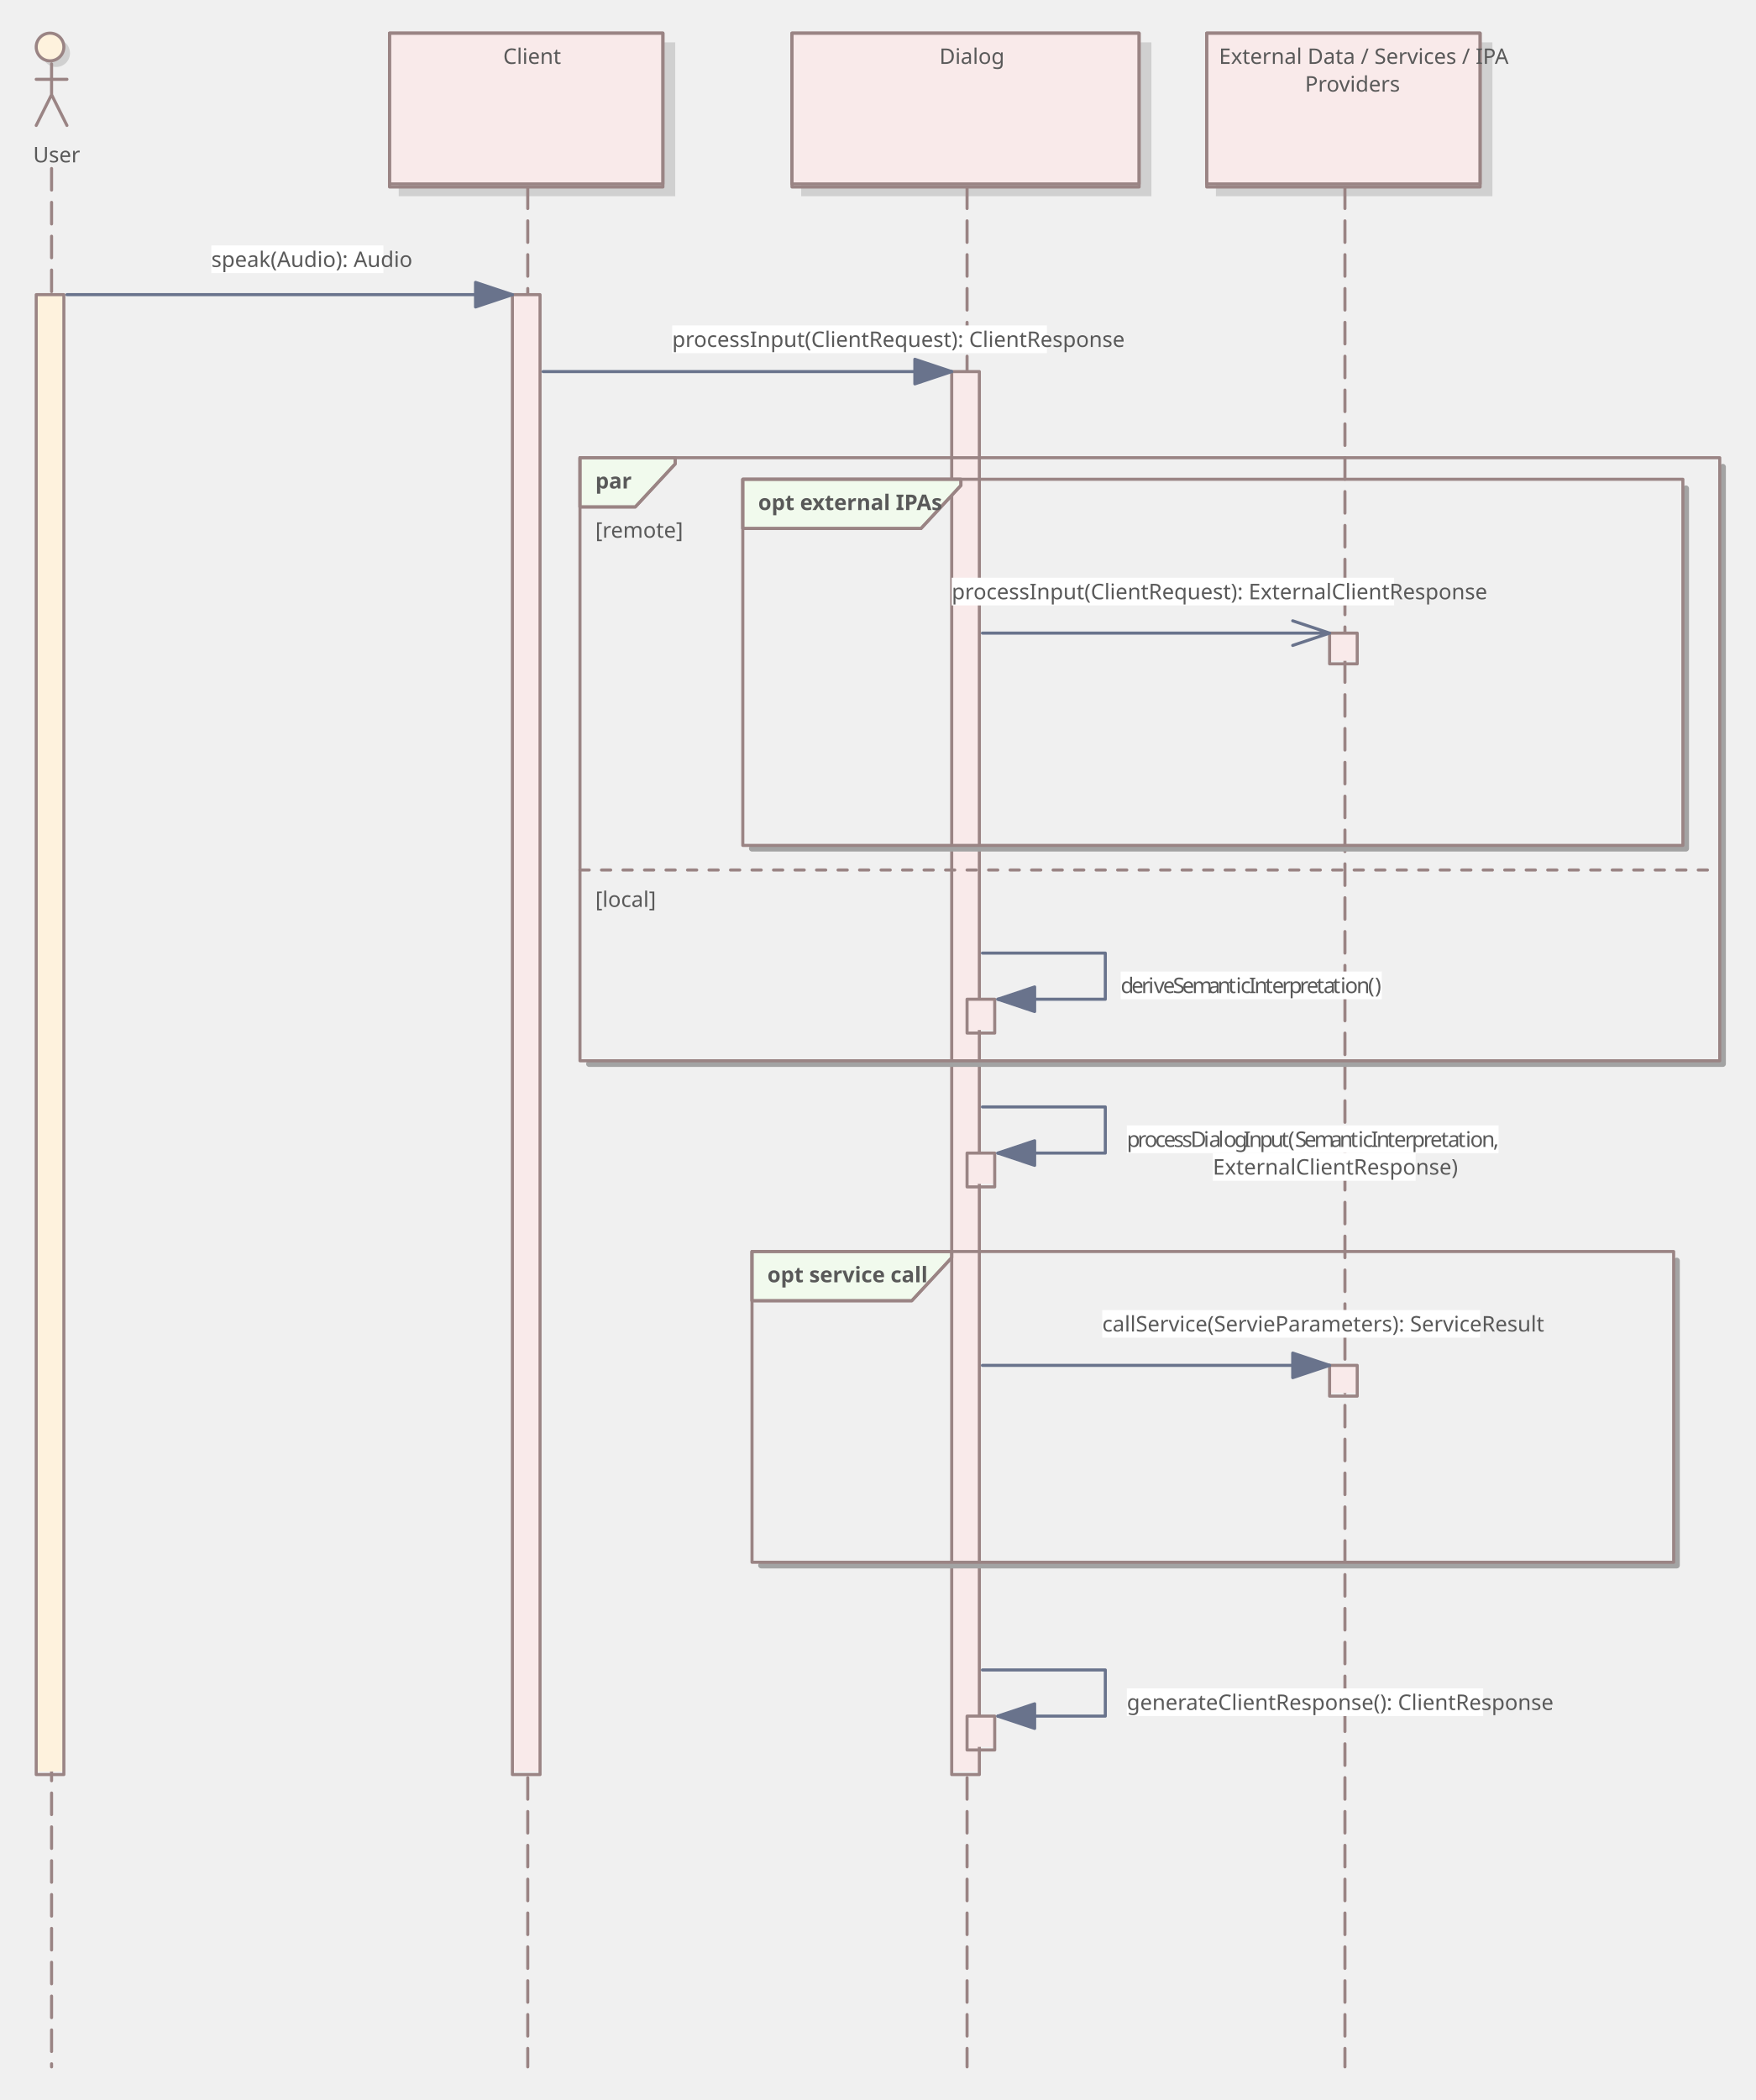
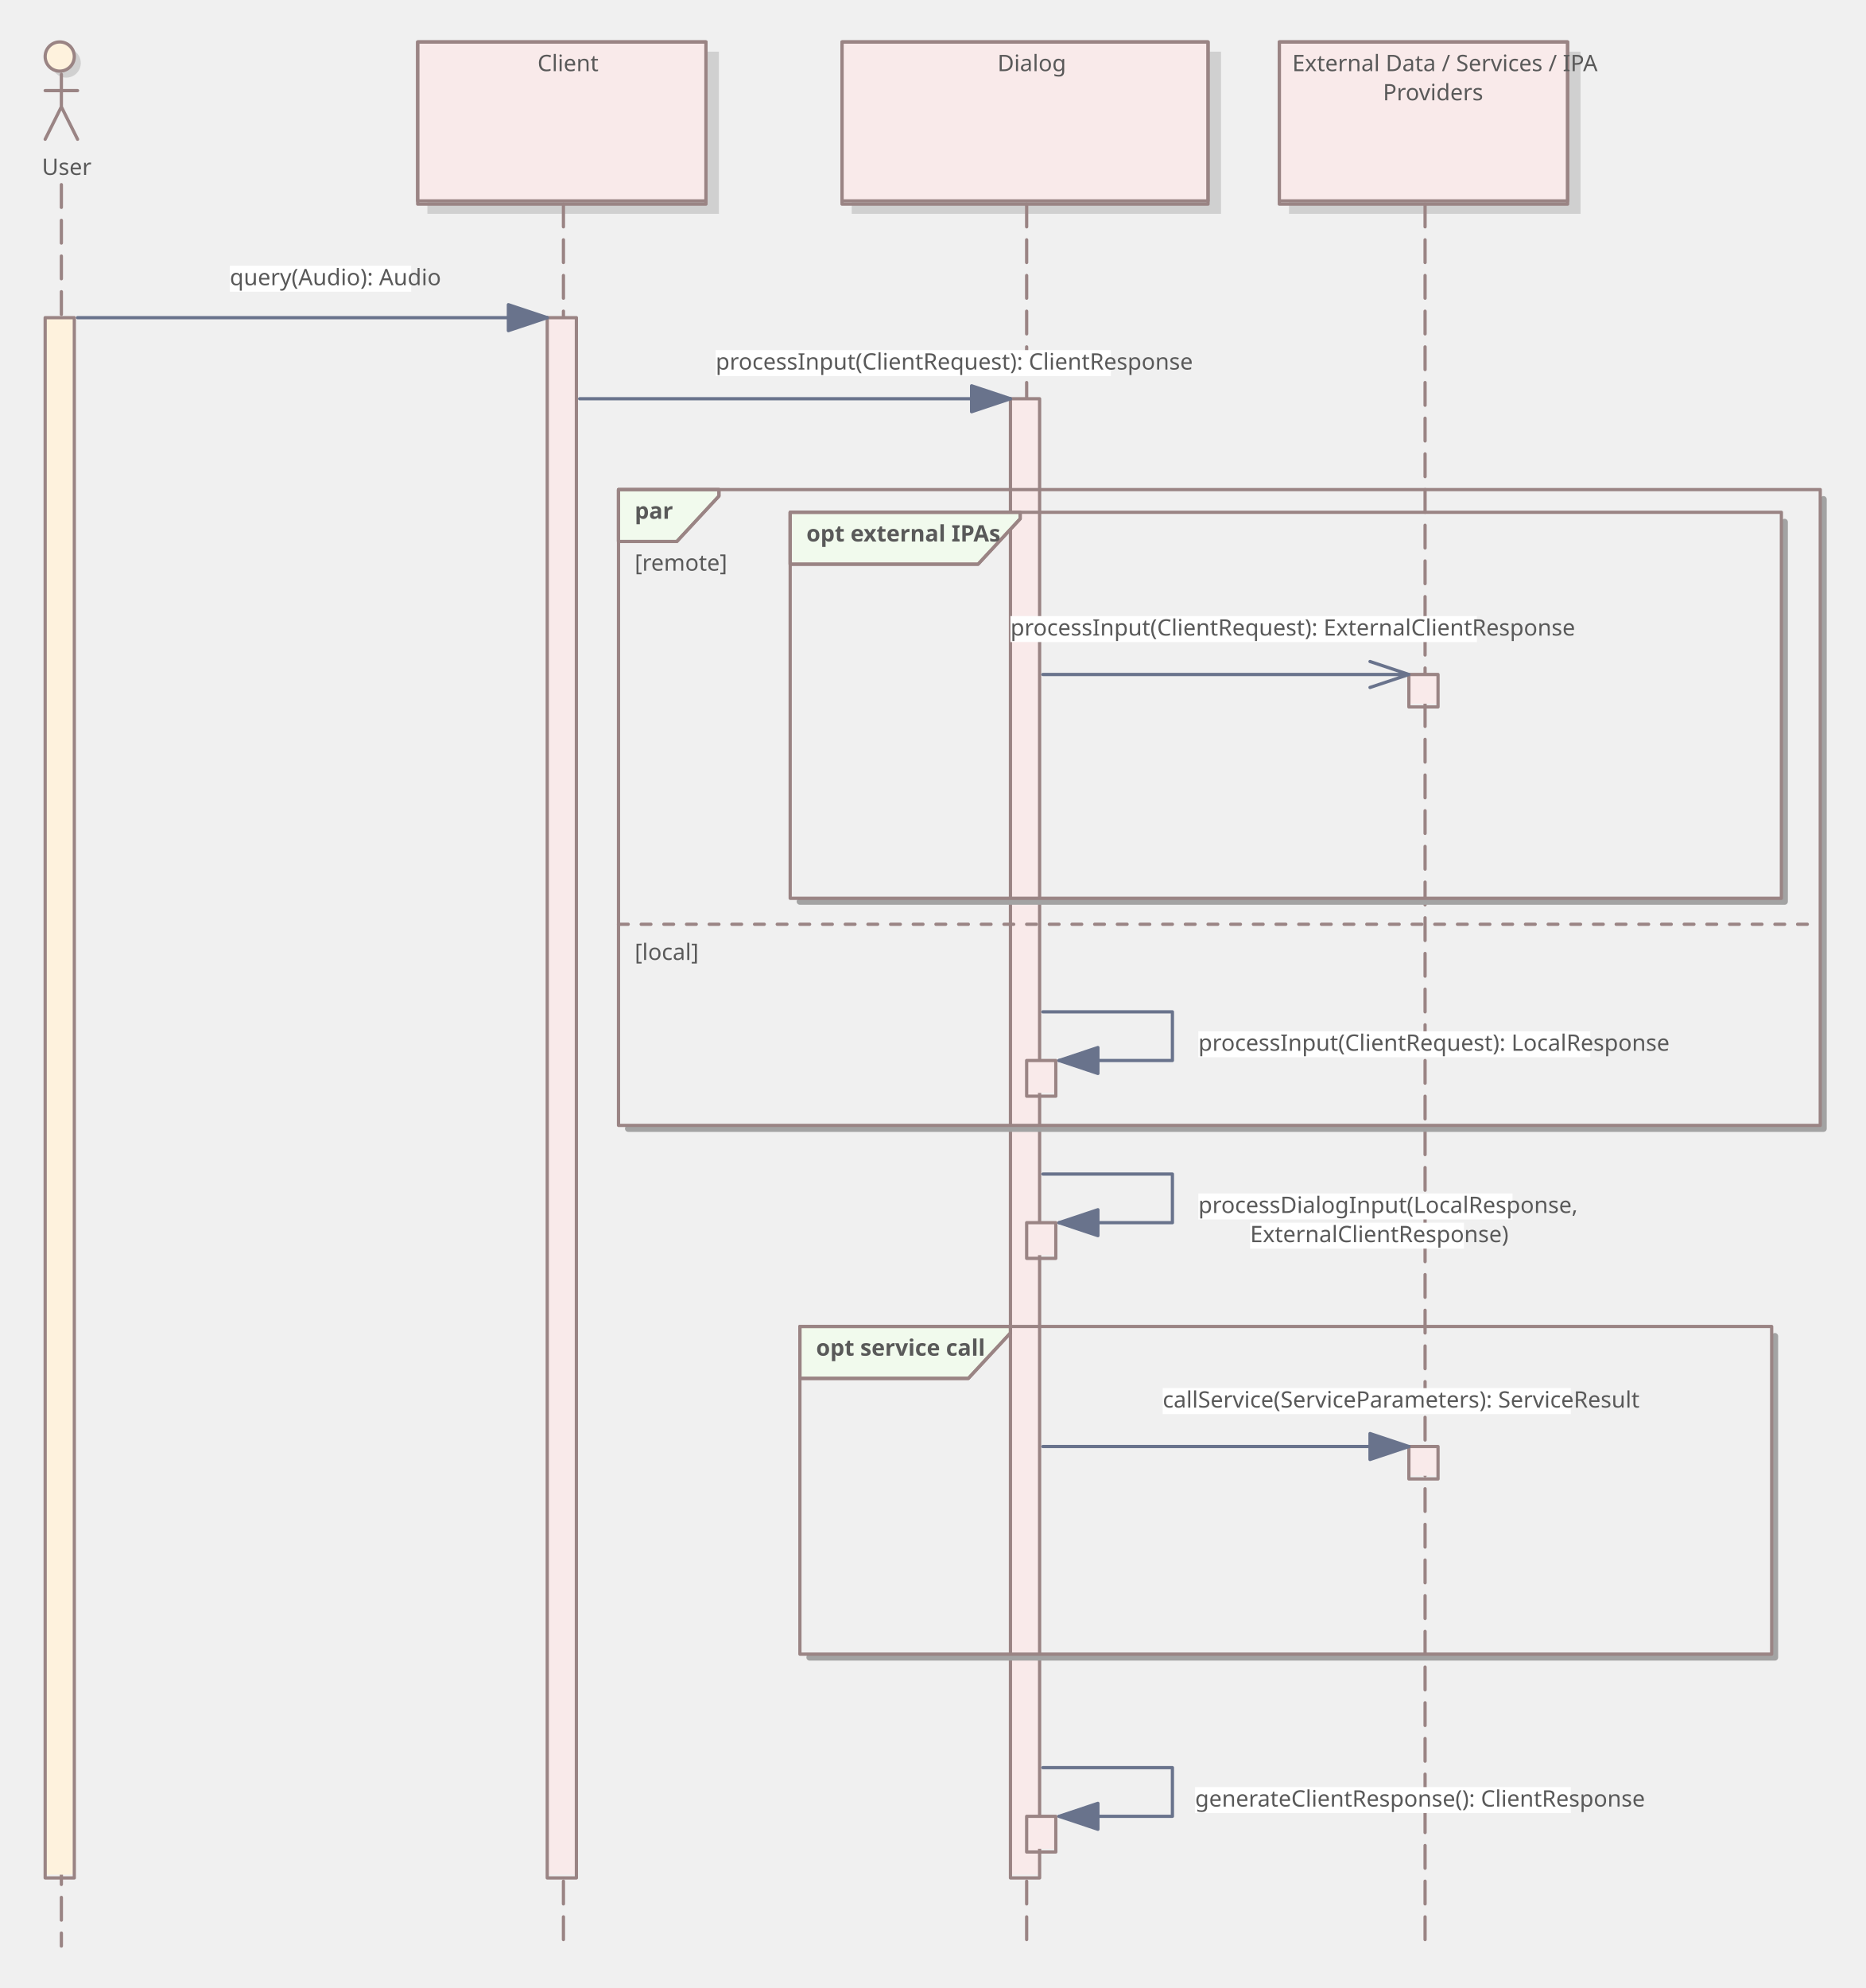
- <svg xmlns="http://www.w3.org/2000/svg" version="1.1" preserveAspectRatio="xMidYMid" xml:space="preserve" width="423.907pt" height="506.838pt" viewBox="43.915 28.578 423.907 506.838">
+ <svg xmlns="http://www.w3.org/2000/svg" version="1.1" preserveAspectRatio="xMidYMid" xml:space="preserve" width="355.92pt" height="379.238pt" viewBox="35.263 22.39 355.92 379.238">
  <g transform="matrix(1 0 0 -1 0 790)">
    <g stroke="#000000" fill="none" fill-rule="evenodd" stroke-width="1" stroke-linecap="round" stroke-linejoin="round" stroke-miterlimit="3" letter-spacing="normal" font-weight="normal" font-style="normal" baseline-shift="0">
      <g transform="matrix(0.5 0 0 0.5 0 790.55)">
-         <g transform="matrix(1.483299 0 0 -1.485139 0 0)" font-family="CalibriUnicode" font-size="7">
+         <g transform="matrix(1.236073 0 0 -1.237609 0 0)" font-family="CalibriUnicode" font-size="7">
          <path fill="#D0D0D0" stroke="none" d="M73 56.5C73 54.01 75.01 52 77.5 52C79.99 52 82 54.01 82 56.5C82 58.99 79.99 61 77.5 61C75.01 61 73 58.99 73 56.5" />
          <path stroke="none" fill="#FEF2DD" d="M71 54.5C71 52.01 73.01 50 75.5 50C77.99 50 80 52.01 80 54.5C80 56.99 77.99 59 75.5 59C73.01 59 71 56.99 71 54.5" />
          <path stroke="#9A8484" d="M71 54.5C71 52.01 73.01 50 75.5 50C77.99 50 80 52.01 80 54.5C80 56.99 77.99 59 75.5 59C73.01 59 71 56.99 71 54.5M76 60V70M71 65H81M71 80L76 70m5 10L76 70" />
          <text transform="matrix(1 0 0 1 70 85)" fill="#595959" stroke="none">
-             <tspan dx="0 " x="0" y="7">User</tspan>
+             <tspan dx="0 " x="0" y="6">User</tspan>
          </text>
-           <path stroke="#9A8484" stroke-dasharray="7,4" d="M76 94L76 711" />
+           <path stroke="#9A8484" stroke-dasharray="7,4" d="M76 94L76 637" />
          <rect stroke="none" fill="#FEF2DD" x="71" y="135" width="9" height="480" />
          <rect stroke="#9A8484" x="71" y="135" width="9" height="481" />
          <rect fill="#D0D0D0" stroke="none" x="189" y="53" width="90" height="50" />
          <rect stroke="none" fill="#F9EAEA" x="186" y="50" width="89" height="49" />
          <rect stroke="#9A8484" x="186" y="50" width="89" height="50" />
          <rect stroke="#9A8484" x="186" y="50" width="89" height="49" />
          <text transform="matrix(1 0 0 1 223 53)" fill="#595959" stroke="none">
-             <tspan dx="0 " x="0" y="7">Client</tspan>
+             <tspan dx="0 " x="0" y="6">Client</tspan>
          </text>
-           <path stroke="#9A8484" stroke-dasharray="7,4" d="M231 100L231 711" />
+           <path stroke="#9A8484" stroke-dasharray="7,4" d="M231 100L231 635" />
          <rect stroke="none" fill="#F9EAEA" x="226" y="135" width="9" height="480" />
          <rect stroke="#9A8484" x="226" y="135" width="9" height="481" />
          <rect fill="#D0D0D0" stroke="none" x="320" y="53" width="114" height="50" />
          <rect stroke="none" fill="#F9EAEA" x="317" y="50" width="113" height="49" />
          <rect stroke="#9A8484" x="317" y="50" width="113" height="50" />
          <rect stroke="#9A8484" x="317" y="50" width="113" height="49" />
          <text transform="matrix(1 0 0 1 365 53)" fill="#595959" stroke="none">
-             <tspan dx="0 " x="0" y="7">Dialog</tspan>
+             <tspan dx="0 " x="0" y="6">Dialog</tspan>
          </text>
-           <path stroke="#9A8484" stroke-dasharray="7,4" d="M374 100L374 711" />
+           <path stroke="#9A8484" stroke-dasharray="7,4" d="M374 100L374 635" />
          <rect stroke="none" fill="#F9EAEA" x="369" y="160" width="9" height="455" />
          <rect stroke="#9A8484" x="369" y="160" width="9" height="456" />
          <rect stroke="none" fill="#F9EAEA" x="374" y="364" width="9" height="10" />
          <rect stroke="#9A8484" x="374" y="364" width="9" height="11" />
          <rect stroke="none" fill="#F9EAEA" x="374" y="414" width="9" height="10" />
          <rect stroke="#9A8484" x="374" y="414" width="9" height="11" />
          <rect stroke="none" fill="#F9EAEA" x="374" y="597" width="9" height="10" />
          <rect stroke="#9A8484" x="374" y="597" width="9" height="11" />
          <rect fill="#D0D0D0" stroke="none" x="455" y="53" width="90" height="50" />
          <rect stroke="none" fill="#F9EAEA" x="452" y="50" width="89" height="49" />
          <rect stroke="#9A8484" x="452" y="50" width="89" height="50" />
          <rect stroke="#9A8484" x="452" y="50" width="89" height="49" />
          <text transform="matrix(1 0 0 1 456 53)" fill="#595959" stroke="none">
-             <tspan dx="0 " x="0" y="7">External Data / Services / IPA</tspan>
+             <tspan dx="0 " x="0" y="6">External Data / Services / IPA</tspan>
          </text>
          <text transform="matrix(1 0 0 1 484 62)" fill="#595959" stroke="none">
-             <tspan dx="0 " x="0" y="7">Providers</tspan>
+             <tspan dx="0 " x="0" y="6">Providers</tspan>
          </text>
-           <path stroke="#9A8484" stroke-dasharray="7,4" d="M497 100L497 711" />
+           <path stroke="#9A8484" stroke-dasharray="7,4" d="M497 100L497 635" />
          <rect stroke="none" fill="#F9EAEA" x="492" y="245" width="9" height="9" />
          <rect stroke="#9A8484" x="492" y="245" width="9" height="10" />
          <rect stroke="none" fill="#F9EAEA" x="492" y="483" width="9" height="9" />
          <rect stroke="#9A8484" x="492" y="483" width="9" height="10" />
          <path stroke="#A3A3A3" stroke-width="2" d="M307 548H605m0 0V449" />
          <path stroke="#9A8484" d="M304 446V547m0 0H604m0 0V446m0 0H304" />
          <path stroke="#9A8484" fill="#F1FAED" d="M304 446v16h52l13 -14v-2H304" />
          <path stroke="#9A8484" d="M304 446v16h52l13 -14v-2H304 Z" />
          <text transform="matrix(1 0 0 1 309 449)" fill="#595959" font-weight="bold" stroke="none">
-             <tspan dx="0 " x="0" y="7">opt service call</tspan>
+             <tspan dx="0 " x="0" y="6">opt service call</tspan>
          </text>
          <path stroke="#A3A3A3" stroke-width="2" d="M304 315H608m0 0V198" />
          <path stroke="#9A8484" d="M301 195V314m0 0H607m0 0V195m0 0H301" />
          <path stroke="#9A8484" fill="#F1FAED" d="M301 195v16h58l13 -14v-2H301" />
          <path stroke="#9A8484" d="M301 195v16h58l13 -14v-2H301 Z" />
          <text transform="matrix(1 0 0 1 306 198)" fill="#595959" font-weight="bold" stroke="none">
-             <tspan dx="0 " x="0" y="7">opt external IPAs</tspan>
+             <tspan dx="0 " x="0" y="6">opt external IPAs</tspan>
          </text>
          <path stroke="#A3A3A3" stroke-width="2" d="M251 385H620m0 0V191" />
          <path stroke="#9A8484" d="M248 188V384m0 0H619m0 0V188m0 0H248" />
          <path stroke="#9A8484" fill="#F1FAED" d="M248 188v16h18l13 -14v-2H248" />
          <path stroke="#9A8484" d="M248 188v16h18l13 -14v-2H248 Z" />
          <text transform="matrix(1 0 0 1 253 191)" fill="#595959" font-weight="bold" stroke="none">
-             <tspan dx="0 " x="0" y="7">par </tspan>
+             <tspan dx="0 " x="0" y="6">par </tspan>
          </text>
          <path stroke="#9A8484" stroke-dasharray="3,4" d="M248 322L615 322" />
          <text transform="matrix(1 0 0 1 253 207)" fill="#595959" stroke="none">
-             <tspan dx="0 " x="0" y="7">[remote]</tspan>
+             <tspan dx="0 " x="0" y="6">[remote]</tspan>
          </text>
          <text transform="matrix(1 0 0 1 253 327)" fill="#595959" stroke="none">
-             <tspan dx="0 " x="0" y="7">[local]</tspan>
+             <tspan dx="0 " x="0" y="6">[local]</tspan>
          </text>
          <path stroke="#69738C" d="M81 135H226" />
          <path stroke="#69738C" fill="#69738C" d="M214 131v4v4l12 -4l-12 -4" />
          <path stroke="#69738C" d="M236 160H369" />
          <path stroke="#69738C" fill="#69738C" d="M357 156v4v4l12 -4l-12 -4" />
          <path stroke="#69738C" d="M379 245H492m0 0l-12 -4m12 4l-12 4" />
          <path stroke="#69738C" d="M379 349h40m0 0v15m0 0H384" />
          <path stroke="#69738C" fill="#69738C" d="M396 360v4v4l-12 -4l12 -4" />
          <path stroke="#69738C" d="M379 399h40m0 0v15m0 0H384" />
          <path stroke="#69738C" fill="#69738C" d="M396 410v4v4l-12 -4l12 -4" />
          <path stroke="#69738C" d="M379 483H492" />
          <path stroke="#69738C" fill="#69738C" d="M480 479v4v4l12 -4l-12 -4" />
          <path stroke="#69738C" d="M379 582h40m0 0v15m0 0H384" />
          <path stroke="#69738C" fill="#69738C" d="M396 593v4v4l-12 -4l12 -4" />
+           <g transform="matrix(1 0 0 -1 128 119)">
+             <rect fill="#FFFFFF" stroke="none" x="0" width="56" y="-8" height="8" />
+           </g>
+           <text transform="matrix(1 0 0 1 128 119)" fill="#595959" stroke="none">
+             <tspan dx="0 " x="0" y="6">query(Audio): Audio</tspan>
+           </text>
+           <g transform="matrix(1 0 0 -1 369 227)">
+             <rect fill="#FFFFFF" stroke="none" x="0" width="144" y="-8" height="8" />
+           </g>
+           <text transform="matrix(1 0 0 1 369 227)" fill="#595959" stroke="none">
+             <tspan dx="0 " x="0" y="6">processInput(ClientRequest): ExternalClientResponse</tspan>
+           </text>
+           <g transform="matrix(1 0 0 -1 278 145)">
+             <rect fill="#FFFFFF" stroke="none" x="0" width="122" y="-8" height="8" />
+           </g>
+           <text transform="matrix(1 0 0 1 278 145)" fill="#595959" stroke="none">
+             <tspan dx="0 " x="0" y="6">processInput(ClientRequest): ClientResponse</tspan>
+           </text>
+           <g transform="matrix(1 0 0 -1 427 405)">
+             <rect fill="#FFFFFF" stroke="none" x="0" width="97" y="-8" height="8" />
+           </g>
+           <text transform="matrix(1 0 0 1 427 405)" fill="#595959" stroke="none">
+             <tspan dx="0 " x="0" y="6">processDialogInput(LocalResponse,</tspan>
+           </text>
+           <g transform="matrix(1 0 0 -1 443 414)">
+             <rect fill="#FFFFFF" stroke="none" x="0" width="66" y="-8" height="8" />
+           </g>
+           <text transform="matrix(1 0 0 1 443 414)" fill="#595959" stroke="none">
+             <tspan dx="0 " x="0" y="6">ExternalClientResponse)</tspan>
+           </text>
          <g transform="matrix(1 0 0 -1 426 588)">
-             <rect fill="#FFFFFF" stroke="none" x="0" width="116" y="-9" height="9" />
+             <rect fill="#FFFFFF" stroke="none" x="0" width="116" y="-8" height="8" />
          </g>
          <text transform="matrix(1 0 0 1 426 588)" fill="#595959" stroke="none">
-             <tspan dx="0 " x="0" y="7">generateClientResponse(): ClientResponse</tspan>
+             <tspan dx="0 " x="0" y="6">generateClientResponse(): ClientResponse</tspan>
          </text>
-           <g transform="matrix(1 0 0 -1 128 119)">
-             <rect fill="#FFFFFF" stroke="none" x="0" width="56" y="-9" height="9" />
+           <g transform="matrix(1 0 0 -1 427 355)">
+             <rect fill="#FFFFFF" stroke="none" x="0" width="121" y="-8" height="8" />
          </g>
-           <text transform="matrix(1 0 0 1 128 119)" fill="#595959" stroke="none">
-             <tspan dx="0 " x="0" y="7">speak(Audio): Audio</tspan>
+           <text transform="matrix(1 0 0 1 427 355)" fill="#595959" stroke="none">
+             <tspan dx="0 " x="0" y="6">processInput(ClientRequest): LocalResponse</tspan>
          </text>
-           <g transform="matrix(1 0 0 -1 426 405)">
-             <rect fill="#FFFFFF" stroke="none" x="0" width="121" y="-9" height="9" />
+           <g transform="matrix(1 0 0 -1 416 465)">
+             <rect fill="#FFFFFF" stroke="none" x="0" width="126" y="-8" height="8" />
          </g>
-           <text transform="matrix(1 0 0 1 426 405)" fill="#595959" stroke="none">
-             <tspan dx="0 " x="0" y="7">p</tspan>
-             <tspan dx="0 " x="3.5" y="7">r</tspan>
-             <tspan dx="0 " x="5.75" y="7">o</tspan>
-             <tspan dx="0 " x="9.25" y="7">c</tspan>
-             <tspan dx="0 " x="12" y="7">e</tspan>
-             <tspan dx="0 " x="15.25" y="7">s</tspan>
-             <tspan dx="0 " x="18" y="7">s</tspan>
-             <tspan dx="0 " x="20.75" y="7">D</tspan>
-             <tspan dx="0 " x="25" y="7">i</tspan>
-             <tspan dx="0 " x="26.75" y="7">a</tspan>
-             <tspan dx="0 " x="29.75" y="7">l</tspan>
-             <tspan dx="0 " x="31.5" y="7">o</tspan>
-             <tspan dx="0 " x="35" y="7">g</tspan>
-             <tspan dx="0 " x="38" y="7">I</tspan>
-             <tspan dx="0 " x="39.75" y="7">n</tspan>
-             <tspan dx="0 " x="43.25" y="7">p</tspan>
-             <tspan dx="0 " x="46.75" y="7">u</tspan>
-             <tspan dx="0 " x="50.25" y="7">t</tspan>
-             <tspan dx="0 " x="52.5" y="7">(</tspan>
-             <tspan dx="0 " x="54.75" y="7">S</tspan>
-             <tspan dx="0 " x="57.75" y="7">e</tspan>
-             <tspan dx="0 " x="61" y="7">m</tspan>
-             <tspan dx="0 " x="66.25" y="7">a</tspan>
-             <tspan dx="0 " x="69.25" y="7">n</tspan>
-             <tspan dx="0 0 " x="72.75" y="7">ti</tspan>
-             <tspan dx="0 " x="76.75" y="7">c</tspan>
-             <tspan dx="0 " x="79.5" y="7">I</tspan>
-             <tspan dx="0 " x="81.25" y="7">n</tspan>
-             <tspan dx="0 " x="84.75" y="7">t</tspan>
-             <tspan dx="0 " x="87" y="7">e</tspan>
-             <tspan dx="0 " x="90.5" y="7">r</tspan>
-             <tspan dx="0 " x="92.75" y="7">p</tspan>
-             <tspan dx="0 " x="96.5" y="7">r</tspan>
-             <tspan dx="0 " x="98.75" y="7">e</tspan>
-             <tspan dx="0 " x="102.25" y="7">t</tspan>
-             <tspan dx="0 " x="104.5" y="7">a</tspan>
-             <tspan dx="0 0 " x="107.75" y="7">ti</tspan>
-             <tspan dx="0 " x="111.75" y="7">o</tspan>
-             <tspan dx="0 " x="115.5" y="7">n</tspan>
-             <tspan dx="0 " x="119.25" y="7">,</tspan>
-           </text>
-           <g transform="matrix(1 0 0 -1 454 414)">
-             <rect fill="#FFFFFF" stroke="none" x="0" width="66" y="-9" height="9" />
-           </g>
-           <text transform="matrix(1 0 0 1 454 414)" fill="#595959" stroke="none">
-             <tspan dx="0 " x="0" y="7">ExternalClientResponse)</tspan>
-           </text>
-           <g transform="matrix(1 0 0 -1 424 355)">
-             <rect fill="#FFFFFF" stroke="none" x="0" width="85" y="-9" height="9" />
-           </g>
-           <text transform="matrix(1 0 0 1 424 355)" fill="#595959" stroke="none">
-             <tspan dx="0 " x="0" y="7">d</tspan>
-             <tspan dx="0 " x="3.5" y="7">e</tspan>
-             <tspan dx="0 " x="6.75" y="7">r</tspan>
-             <tspan dx="0 " x="9" y="7">i</tspan>
-             <tspan dx="0 " x="10.75" y="7">v</tspan>
-             <tspan dx="0 " x="13.75" y="7">e</tspan>
-             <tspan dx="0 " x="17" y="7">S</tspan>
-             <tspan dx="0 " x="20" y="7">e</tspan>
-             <tspan dx="0 " x="23.25" y="7">m</tspan>
-             <tspan dx="0 " x="28.5" y="7">a</tspan>
-             <tspan dx="0 " x="31.5" y="7">n</tspan>
-             <tspan dx="0 0 " x="35" y="7">ti</tspan>
-             <tspan dx="0 " x="39" y="7">c</tspan>
-             <tspan dx="0 " x="41.75" y="7">I</tspan>
-             <tspan dx="0 " x="43.5" y="7">n</tspan>
-             <tspan dx="0 " x="47" y="7">t</tspan>
-             <tspan dx="0 " x="49.25" y="7">e</tspan>
-             <tspan dx="0 " x="52.5" y="7">r</tspan>
-             <tspan dx="0 " x="54.75" y="7">p</tspan>
-             <tspan dx="0 " x="58.25" y="7">r</tspan>
-             <tspan dx="0 " x="60.5" y="7">e</tspan>
-             <tspan dx="0 " x="63.75" y="7">t</tspan>
-             <tspan dx="0 " x="66" y="7">a</tspan>
-             <tspan dx="0 0 " x="69" y="7">ti</tspan>
-             <tspan dx="0 " x="73" y="7">o</tspan>
-             <tspan dx="0 " x="76.75" y="7">n</tspan>
-             <tspan dx="0 " x="80.5" y="7">(</tspan>
-             <tspan dx="0 " x="82.75" y="7">)</tspan>
-           </text>
-           <g transform="matrix(1 0 0 -1 369 227)">
-             <rect fill="#FFFFFF" stroke="none" x="0" width="144" y="-9" height="9" />
-           </g>
-           <text transform="matrix(1 0 0 1 369 227)" fill="#595959" stroke="none">
-             <tspan dx="0 " x="0" y="7">processInput(ClientRequest): ExternalClientResponse</tspan>
-           </text>
-           <g transform="matrix(1 0 0 -1 278 145)">
-             <rect fill="#FFFFFF" stroke="none" x="0" width="122" y="-9" height="9" />
-           </g>
-           <text transform="matrix(1 0 0 1 278 145)" fill="#595959" stroke="none">
-             <tspan dx="0 " x="0" y="7">processInput(ClientRequest): ClientResponse</tspan>
-           </text>
-           <g transform="matrix(1 0 0 -1 418 465)">
-             <rect fill="#FFFFFF" stroke="none" x="0" width="123" y="-9" height="9" />
-           </g>
-           <text transform="matrix(1 0 0 1 418 465)" fill="#595959" stroke="none">
-             <tspan dx="0 " x="0" y="7">callService(ServieParameters): ServiceResult</tspan>
+           <text transform="matrix(1 0 0 1 416 465)" fill="#595959" stroke="none">
+             <tspan dx="0 " x="0" y="6">callService(ServiceParameters): ServiceResult</tspan>
          </text>
        </g>
      </g>
    </g>
  </g>
</svg>
